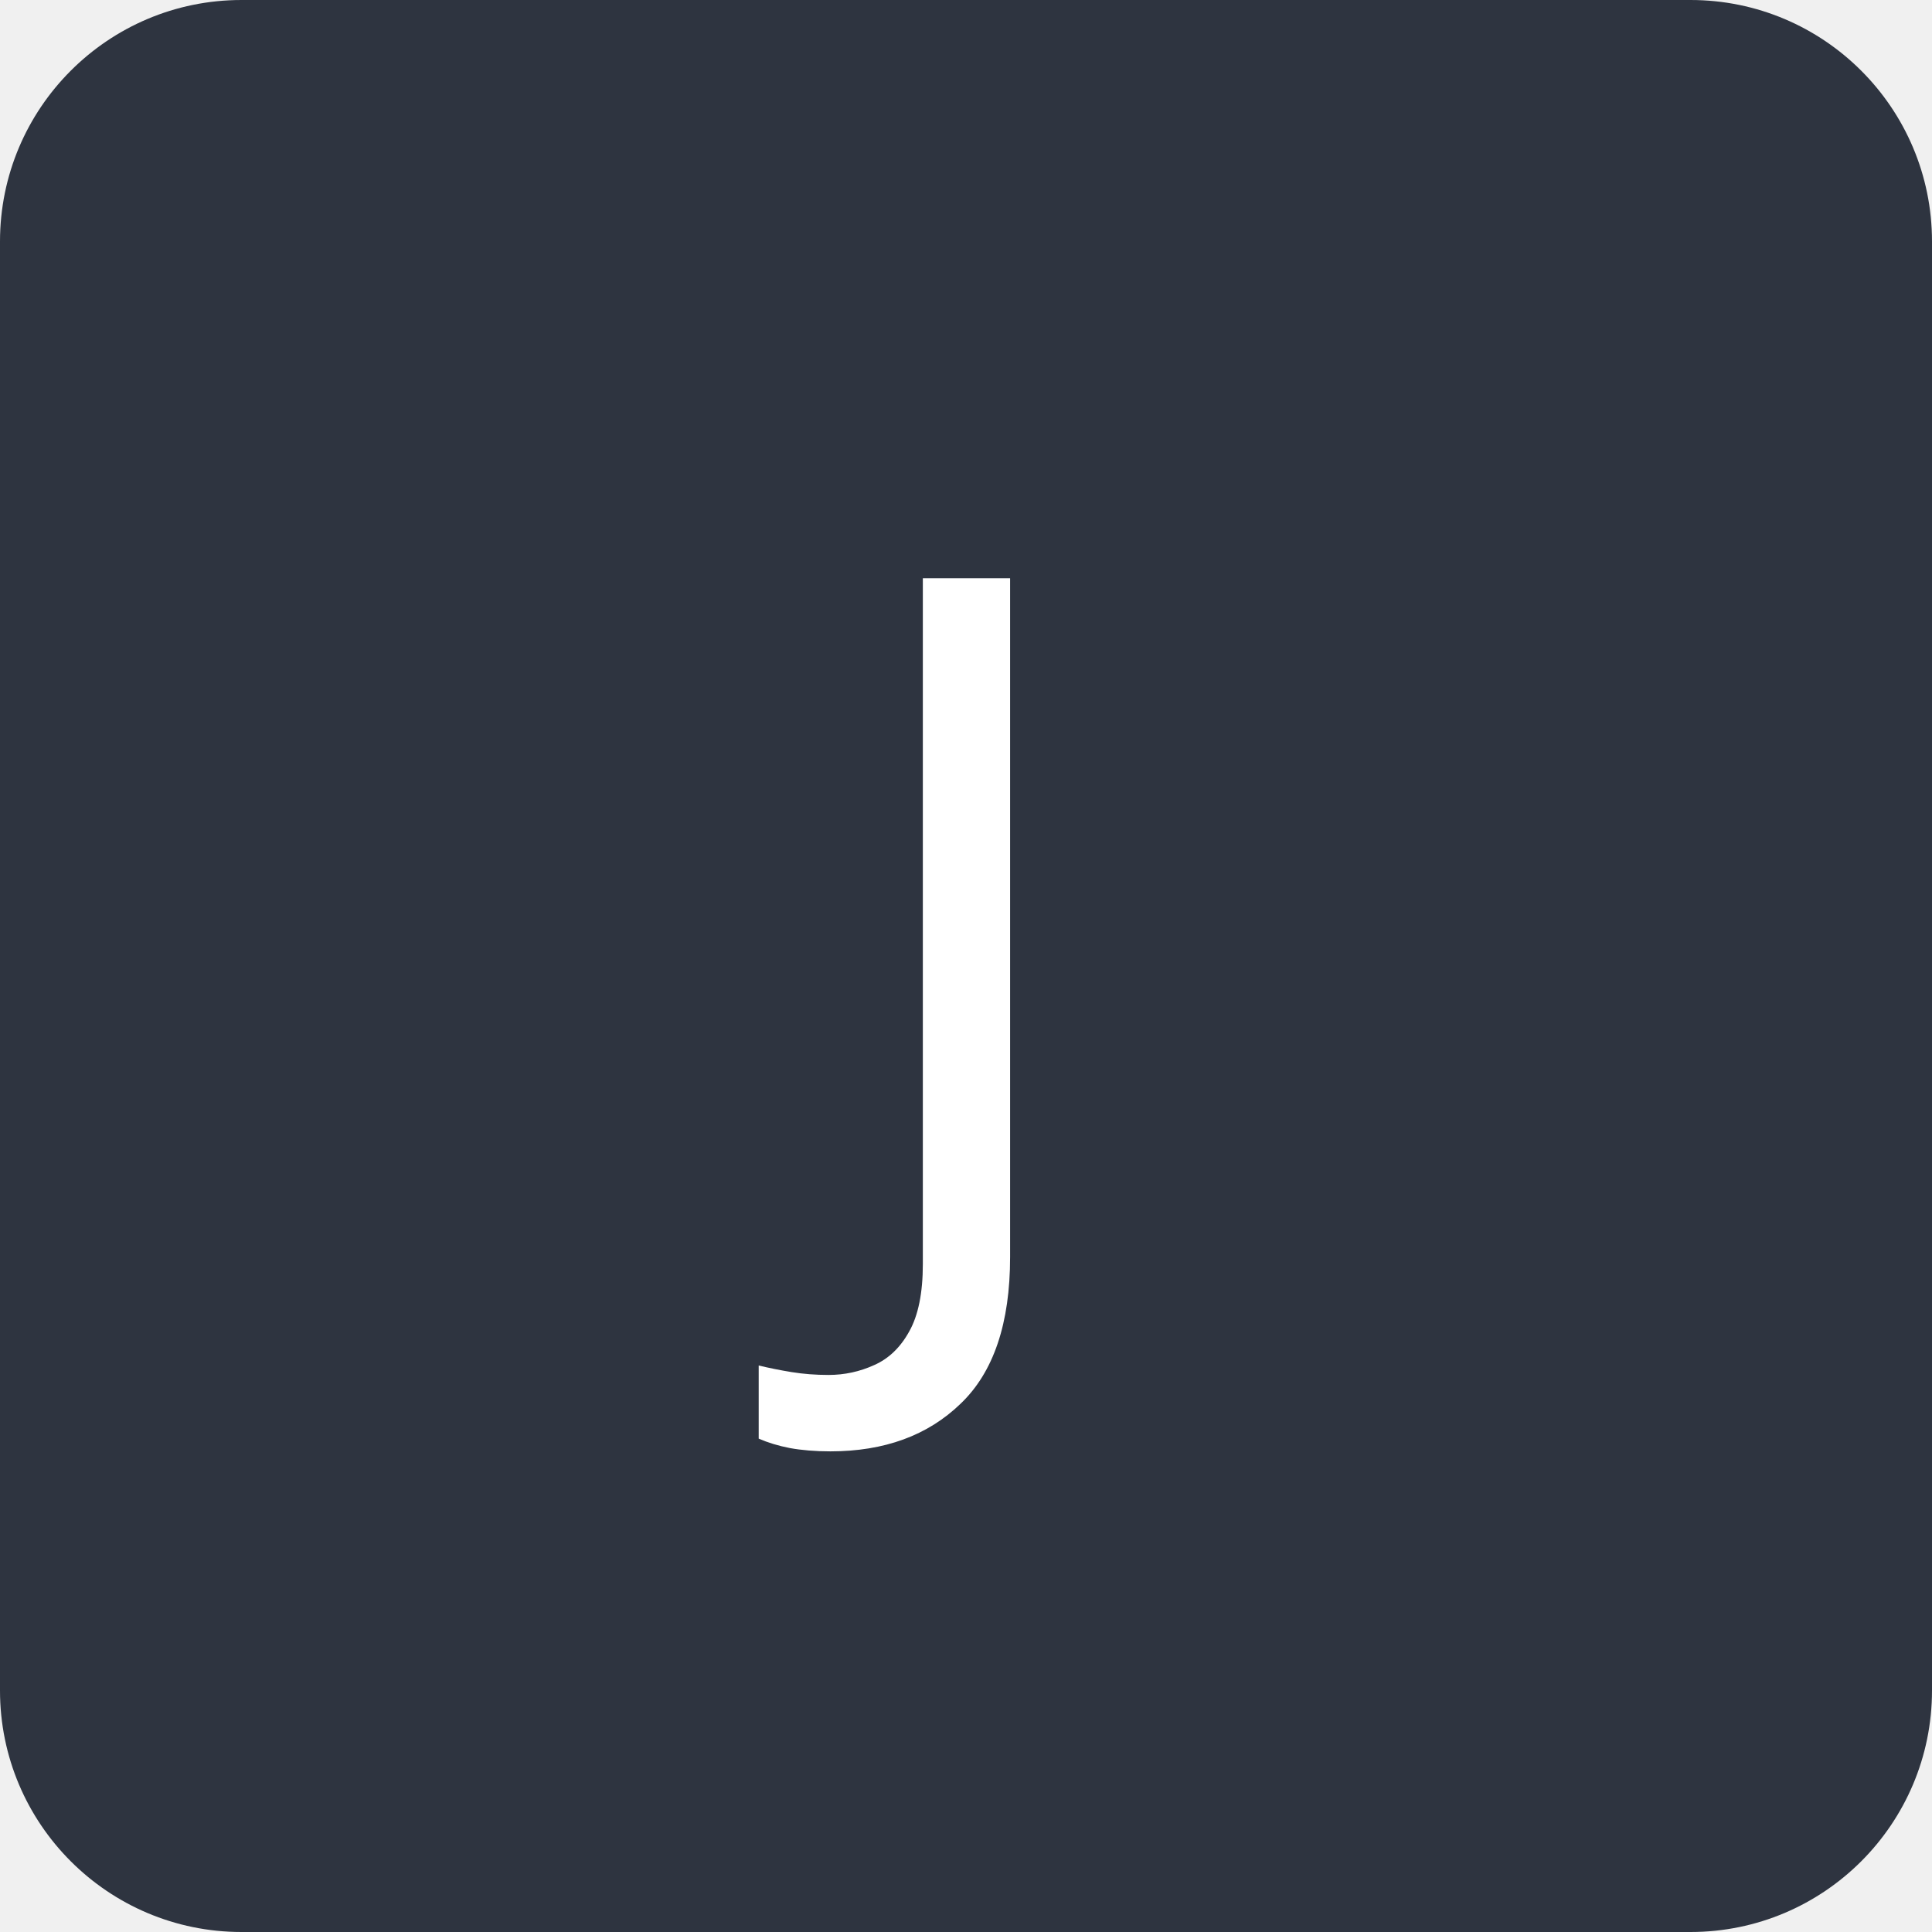
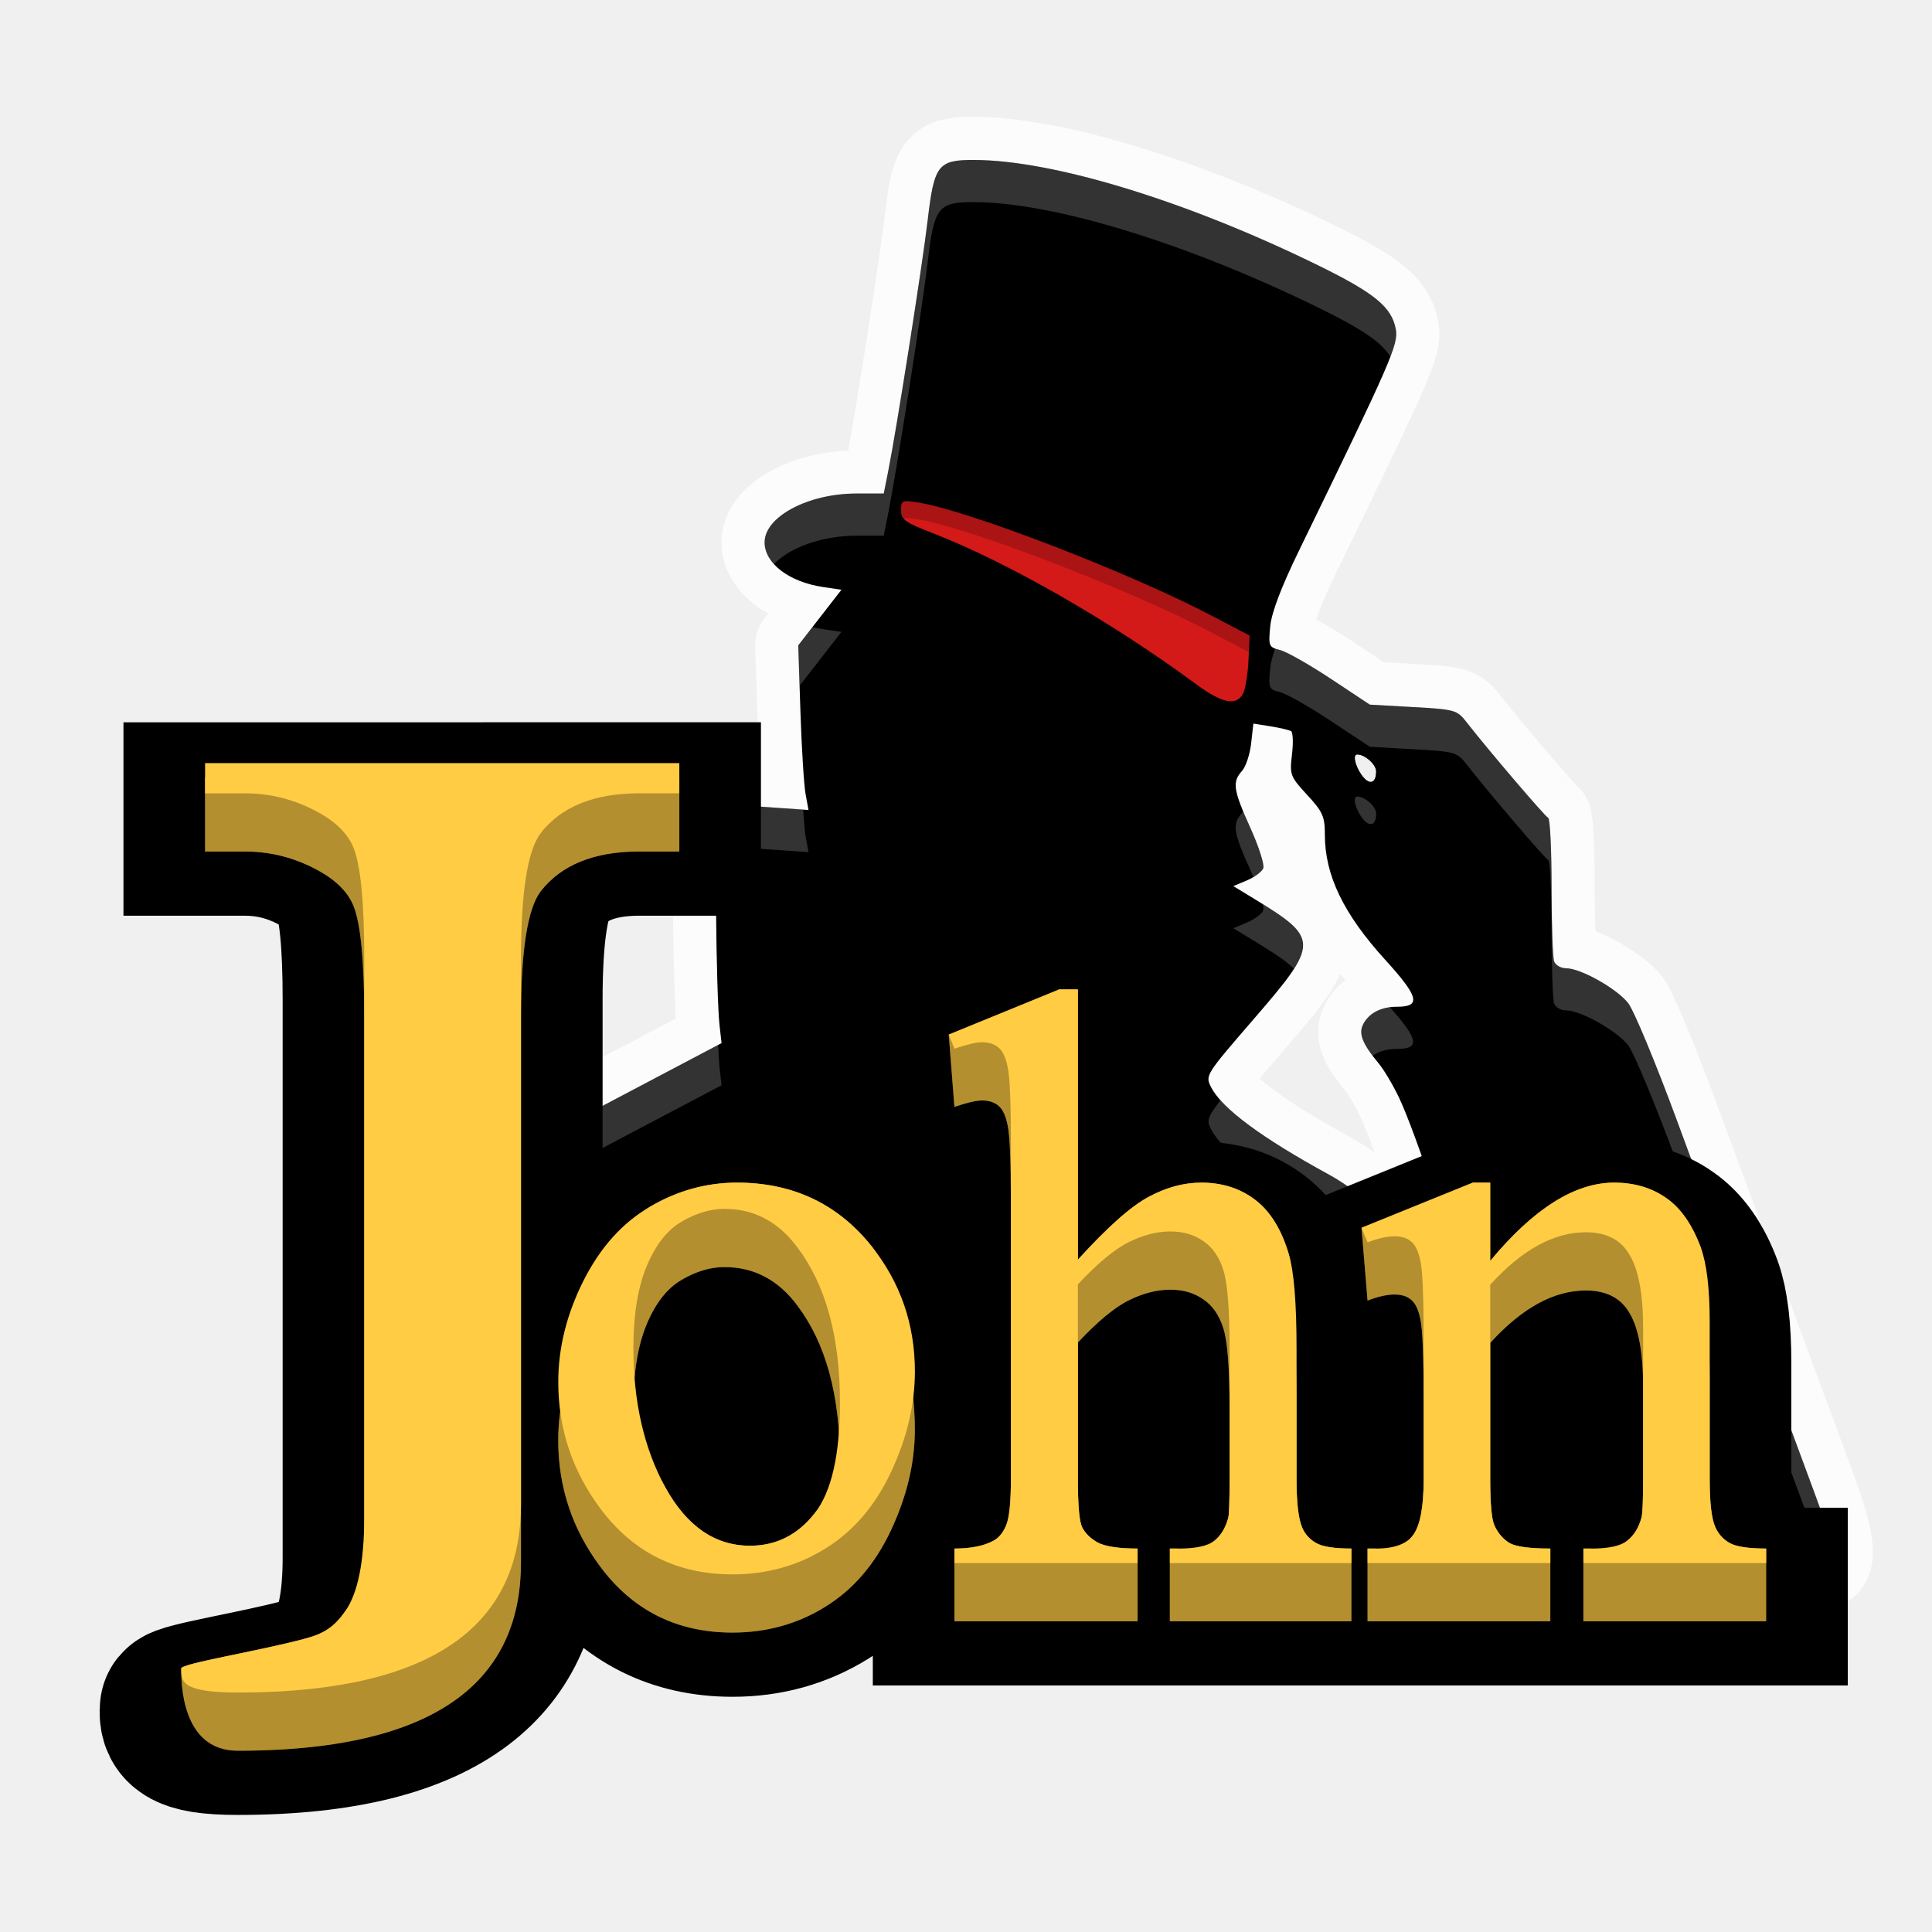
- <svg xmlns="http://www.w3.org/2000/svg" viewBox="0 0 64 64">
-   <rect width="64" height="64" rx="8" ry="8" fill="#2e3440" />
-   <text x="32" y="42" font-size="32" text-anchor="middle" fill="#fff" font-family="sans-serif">J</text>
+ <svg xmlns="http://www.w3.org/2000/svg" version="1.1" viewBox="0 0 512 512">
+   <g transform="matrix(1.1425 0 0 1.1425 -31.116 -15.453)">
+     <g>
+       <path d="m253.07 50.625c-8.259 0-9.154 1.174-10.652 13.962-1.212 10.34-7.194 48.38-9.153 58.208l-1.037 5.208h-6.342c-11.199 0-21.296 5.367-21.296 11.322 0 4.859 5.651 9.186 13.529 10.36l4.294 0.639-10.021 12.897 0.508 15.376c0.279 8.457 0.815 17.049 1.19 19.095l0.682 3.718-8.81-0.616c-13.136-0.92-12.818-1.533-12.628 24.295 0.083 11.259 0.439 23.025 0.791 26.147l0.479 4.245-47.627 25.12 24.731 73.818 249.58 8.589c23.704 11.771 37.318 25.578 26.77-3.364-5.754-15.517-16.899-45.689-31.935-86.457-4.86-13.177-9.912-25.324-11.227-26.993-2.662-3.381-11.024-8.076-14.383-8.076-1.199 0-2.449-0.706-2.78-1.569-0.331-0.863-0.603-8.637-0.603-17.277 0-8.64-0.35-15.858-0.777-16.039-0.741-0.315-14.021-15.875-18.909-22.156-2.237-2.874-2.661-2.996-12.397-3.544l-10.079-0.566-9.027-5.985c-4.965-3.292-10.266-6.295-11.778-6.675-2.621-0.658-2.729-0.915-2.288-5.503 0.307-3.2 2.543-9.085 6.669-17.56 21.48-44.121 23.114-47.862 22.448-51.407-0.951-5.07-4.895-8.32-17.762-14.642-30.559-15.016-61.725-24.57-80.156-24.57zm64.893 130.74 3.982 0.637c2.189 0.35 4.335 0.856 4.768 1.124 0.434 0.268 0.528 2.701 0.207 5.408-0.559 4.72-0.417 5.104 3.521 9.376 3.639 3.948 4.106 5 4.106 9.277 0 9.358 4.352 18.371 13.978 28.949 7.827 8.602 8.412 10.913 2.763 10.913-3.677 0-6.443 1.412-7.824 3.991-1.173 2.192-0.253 4.558 3.55 9.132 1.238 1.488 3.376 5.087 4.753 7.996 3.942 8.332 13.534 37.443 13.534 41.073 0 1.805-0.433 3.282-0.961 3.282-0.528 0-2.713-2.372-4.856-5.272-5.535-7.493-16.372-17.11-23.929-21.235-15.623-8.53-24.823-15.336-27.358-20.24-1.446-2.796-1.419-2.837 9.938-15.973 15.123-17.492 15.125-18.582 0.093-27.746l-4.912-2.994 3.191-1.343c1.755-0.738 3.445-2.002 3.755-2.809 0.31-0.808-1.036-5.013-2.992-9.343-3.986-8.827-4.256-10.661-1.949-13.211 0.883-0.976 1.838-3.848 2.123-6.382zm24.09 7.154c1.803 0 4.398 2.329 4.398 3.945 0 2.889-1.67 3.288-3.404 0.812-1.542-2.201-2.075-4.757-0.994-4.757z" stroke="#fcfcfc" stroke-linejoin="round" stroke-width="20" />
+       <path d="m253.07 50.625c-8.259 0-9.154 1.174-10.652 13.962-1.212 10.34-7.194 48.38-9.153 58.208l-1.037 5.208h-6.342c-11.199 0-21.296 5.367-21.296 11.322 0 4.859 5.651 9.186 13.529 10.36l4.294 0.639-10.021 12.897 0.508 15.376c0.279 8.457 0.815 17.049 1.19 19.095l0.682 3.718-8.81-0.616c-13.136-0.92-12.818-1.533-12.628 24.295 0.083 11.259 0.439 23.025 0.791 26.147l0.479 4.245-47.627 25.12 24.731 102.41h249.58l32.331-3.027c-0.032-4.104-1.411-9.144-5.561-20.336-5.754-15.517-16.899-45.689-31.935-86.457-4.86-13.177-9.912-25.324-11.227-26.993-2.662-3.381-11.024-8.076-14.383-8.076-1.199 0-2.449-0.706-2.78-1.569-0.331-0.863-0.603-8.637-0.603-17.277 0-8.64-0.35-15.858-0.777-16.039-0.741-0.315-14.021-15.875-18.909-22.156-2.237-2.874-2.661-2.996-12.397-3.544l-10.079-0.566-9.027-5.985c-4.965-3.292-10.266-6.295-11.778-6.675-2.621-0.658-2.729-0.915-2.288-5.503 0.307-3.2 2.543-9.085 6.669-17.56 21.48-44.121 23.114-47.862 22.448-51.407-0.951-5.07-4.895-8.32-17.762-14.642-30.559-15.016-61.725-24.57-80.156-24.57zm64.893 130.74 3.982 0.637c2.189 0.35 4.335 0.856 4.768 1.124 0.434 0.268 0.528 2.701 0.207 5.408-0.559 4.72-0.417 5.104 3.521 9.376 3.639 3.948 4.106 5 4.106 9.277 0 9.358 4.352 18.371 13.978 28.949 7.827 8.602 8.412 10.913 2.763 10.913-3.677 0-6.443 1.412-7.824 3.991-1.173 2.192-0.253 4.558 3.55 9.132 1.238 1.488 3.376 5.087 4.753 7.996 3.942 8.332 13.534 37.443 13.534 41.073 0 1.805-0.433 3.282-0.961 3.282s-2.713-2.372-4.856-5.272c-5.535-7.493-16.372-17.11-23.929-21.235-15.623-8.53-24.823-15.336-27.358-20.24-1.446-2.796-1.419-2.837 9.938-15.973 15.123-17.492 15.125-18.582 0.093-27.746l-4.912-2.994 3.191-1.343c1.755-0.738 3.445-2.002 3.755-2.809 0.31-0.808-1.036-5.013-2.992-9.343-3.986-8.827-4.256-10.661-1.949-13.211 0.883-0.976 1.838-3.848 2.123-6.382zm24.09 7.154c1.803 0 4.398 2.329 4.398 3.945 0 2.889-1.67 3.288-3.404 0.812-1.542-2.201-2.075-4.757-0.994-4.757z" stroke-width=".978" />
+       <path d="m253.07 50.625c-8.259 0-9.153 1.175-10.652 13.963-1.212 10.34-7.195 48.38-9.154 58.207l-1.036 5.208h-6.342c-11.199 0-21.297 5.367-21.297 11.321 0 1.806 0.783 3.537 2.169 5.061 3.551-3.796 11.042-6.599 19.128-6.599h6.342l1.036-5.208c1.959-9.828 7.942-47.867 9.154-58.207 1.499-12.788 2.393-13.963 10.652-13.963 18.431 0 49.596 9.555 80.156 24.571 9.846 4.838 14.459 7.879 16.512 11.311 1.41-3.682 1.505-5.093 1.25-6.452-0.951-5.07-4.896-8.319-17.762-14.642-30.559-15.016-61.724-24.571-80.156-24.571zm-37.385 108.35-3.294 4.24 0.31 9.385 4.7-6.051 5.01-6.449-4.293-0.638c-0.839-0.125-1.648-0.294-2.432-0.487zm107.31 4.975c-0.635 1.903-1.012 3.452-1.125 4.631-0.441 4.588-0.334 4.845 2.287 5.503 1.512 0.38 6.814 3.382 11.779 6.674l9.026 5.986 10.081 0.566c9.735 0.547 10.159 0.67 12.397 3.544 4.888 6.281 18.168 21.841 18.908 22.156 0.428 0.182 0.778 7.399 0.778 16.039-1e-5 8.64 0.271 16.413 0.602 17.276 0.331 0.863 1.581 1.571 2.78 1.571 3.359 0 11.722 4.694 14.384 8.075 1.314 1.669 6.365 13.817 11.226 26.994 15.036 40.768 26.182 70.938 31.936 86.455 1.984 5.349 3.319 9.267 4.192 12.375l1.368-1.821c-0.032-4.104-1.41-9.145-5.56-20.337-5.754-15.517-16.899-45.687-31.936-86.455-4.86-13.177-9.911-25.326-11.226-26.994-2.662-3.381-11.025-8.075-14.384-8.075-1.199 0-2.449-0.708-2.78-1.571-0.331-0.863-0.602-8.637-0.602-17.276 0-8.64-0.35-15.857-0.778-16.039-0.741-0.315-14.02-15.875-18.908-22.156-2.237-2.874-2.661-2.997-12.397-3.544l-10.081-0.566-9.026-5.986c-4.965-3.292-10.267-6.294-11.779-6.674-0.474-0.119-0.84-0.231-1.162-0.352zm19.057 34.344c-1.081 0-0.548 2.555 0.994 4.756 1.734 2.476 3.405 2.077 3.405-0.812 0-1.616-2.596-3.944-4.398-3.944zm-142.15 2.18c-6.622 0.088-6.721 3.54-6.582 21.915 0.24-13.057 2.129-12.556 12.643-11.82l8.81 0.615-0.682-3.718c-0.167-0.91-0.364-3.239-0.558-6.151l-7.57-0.529c-2.463-0.172-4.454-0.335-6.061-0.313zm115.71 1.263c-0.098 0.15-0.195 0.287-0.292 0.394-2.307 2.549-2.037 4.384 1.949 13.211 0.25 0.555 0.456 1.082 0.684 1.626 1.149-0.684 2.087-1.489 2.308-2.065 0.31-0.808-1.037-5.013-2.992-9.343-0.667-1.478-1.192-2.699-1.657-3.821zm4.524 21.488c0.156 0.704 0.212 1.23 0.124 1.46-0.31 0.808-2 2.073-3.755 2.811l-3.193 1.341 4.912 2.994c4.26 2.597 7.309 4.546 9.152 6.403 4.307-6.74 1.89-9.343-7.242-15.009zm29.49 23.933c-2.845 0.37-5.001 1.702-6.164 3.875-1.011 1.889-0.454 3.915 2.15 7.364 1.466-1.028 3.394-1.573 5.675-1.573 5.349 0 5.027-2.142-1.66-9.666zm-155.81 8.732-46.839 24.705 1.647 8.913 45.979-24.25-0.478-4.245c-0.106-0.945-0.21-2.849-0.31-5.122zm116.53 12.864c-3.343 4.194-3.126 4.919-2.155 6.796 2.535 4.903 11.735 11.71 27.359 20.239 7.556 4.125 18.394 13.743 23.93 21.235 2.142 2.9 4.327 5.272 4.855 5.272 0.528 0 0.961-1.477 0.961-3.283 0-0.916-0.616-3.462-1.592-6.878-0.928-0.774-2.585-2.674-4.225-4.893-5.535-7.493-16.373-17.11-23.93-21.235-12.669-6.916-21.111-12.699-25.204-17.254z" fill="#fff" opacity=".2" stroke-width=".978" />
+     </g>
+     <path d="m74.805 200v7.005h9.279c6.059 0 11.802 1.515 17.23 4.544 4.039 2.272 6.689 4.986 7.951 8.142 1.641 4.165 2.461 12.745 2.461 25.747v129.32c0 10.603-1.515 17.986-4.544 22.153-2.903 4.166-5.814 5.271-9.466 6.25-10.557 2.829-28.442 5.688-28.442 6.841 0 2.937-0.099 5.577 13.104 5.577 49.295 0 65.701-18.473 65.701-43.659v-126.49c0-15.399 1.515-25.117 4.544-29.157 4.797-6.185 12.434-9.275 22.911-9.275h9.275v-7.005zm198.15 52.484-25.643 10.483 1.311 3.273c2.932-0.998 5.053-1.495 6.363-1.495 1.622 0 2.903 0.403 3.838 1.214 0.998 0.811 1.713 2.342 2.15 4.588 0.499 2.246 0.749 8.265 0.749 18.059v77.578c0 5.365-0.375 8.923-1.123 10.67-0.749 1.747-1.745 2.93-2.993 3.554-2.184 1.185-5.179 1.779-8.985 1.779v3.367h42.486v-3.367c-4.367 0-7.456-0.469-9.265-1.404-1.747-0.998-2.962-2.213-3.648-3.648-0.624-1.435-0.936-5.086-0.936-10.951v-45.29c4.617-4.929 8.577-8.205 11.884-9.827 3.307-1.622 6.489-2.434 9.546-2.434 2.995 0 5.553 0.75 7.674 2.247 2.121 1.435 3.648 3.618 4.584 6.55 0.998 2.932 1.498 9.076 1.498 18.434v30.321c0 4.866-0.094 7.799-0.281 8.797-0.624 2.371-1.714 4.179-3.273 5.427-1.56 1.185-4.336 1.779-8.329 1.779h-1.966v3.367h42.111v-3.367c-3.993 0-6.738-0.437-8.236-1.311-1.497-0.873-2.556-2.057-3.18-3.554-0.873-1.996-1.311-5.71-1.311-11.138v-30.321c0-10.606-0.593-17.902-1.779-21.895-1.684-5.74-4.274-9.953-7.767-12.636-3.494-2.683-7.673-4.022-12.539-4.022-4.055 0-8.109 1.09-12.164 3.273-4.055 2.121-9.546 6.988-16.471 14.599v-62.697zm-74.772 44.826c-7.112 0-13.849 1.871-20.213 5.614-6.364 3.681-11.511 9.422-15.441 17.22-3.868 7.736-5.801 15.532-5.801 23.392 0 10.793 3.214 20.526 9.64 29.198 7.611 10.294 17.872 15.441 30.785 15.441 7.923 0 15.098-1.996 21.523-5.989 6.488-3.993 11.573-9.921 15.254-17.782 3.681-7.861 5.521-15.626 5.521-23.299 0-10.918-3.336-20.588-10.011-29.011-7.861-9.857-18.28-14.786-31.258-14.786zm170.7 0-25.827 10.479 1.401 3.37c2.433-0.936 4.526-1.404 6.273-1.404 1.622 0 2.899 0.406 3.835 1.217 0.998 0.811 1.717 2.338 2.153 4.584 0.499 2.246 0.749 8.518 0.749 18.812v31.815c0 6.239-0.781 10.48-2.341 12.726-1.497 2.184-4.43 3.277-8.797 3.277h-1.872v3.367h42.391v-3.367c-4.679 0-7.796-0.406-9.356-1.217-1.497-0.873-2.684-2.213-3.558-4.022-0.686-1.373-1.03-4.962-1.03-10.763v-45.197c7.362-8.11 14.755-12.168 22.178-12.168 4.804 0 8.205 1.781 10.202 5.337 2.059 3.494 3.086 9.137 3.086 16.936v35.092c0 4.929-0.125 7.862-0.374 8.797-0.624 2.371-1.745 4.179-3.367 5.427-1.56 1.185-4.336 1.779-8.329 1.779h-1.779v3.367h42.391v-3.367c-4.117 0-6.954-0.437-8.513-1.311-1.497-0.873-2.591-2.088-3.277-3.648-0.873-1.934-1.311-5.617-1.311-11.044v-36.591c0-7.736-0.684-13.474-2.056-17.217-1.996-5.365-4.679-9.204-8.048-11.512-3.369-2.371-7.395-3.554-12.074-3.554-9.108 0-18.685 6.05-28.729 18.154v-18.154zm-173.58 6.082c6.862 0 12.506 2.995 16.936 8.985 6.551 8.734 9.827 20.713 9.827 35.936 0 12.165-1.965 20.742-5.895 25.734-3.93 4.991-8.922 7.487-14.973 7.487-8.11 0-14.66-4.523-19.651-13.569-4.928-9.046-7.393-19.81-7.393-32.287 0-7.736 1.028-14.067 3.086-18.996 2.059-4.928 4.742-8.358 8.048-10.292 3.369-1.996 6.708-2.996 10.014-2.996z" fill="#fc4" stroke="#000" stroke-width="37.863" />
+     <g stroke-width="1.688">
+       <path d="m74.802 193.91v17.133h9.283c6.059 0 11.799 1.514 17.227 4.543 4.039 2.272 6.689 4.988 7.951 8.143 1.641 4.165 2.464 12.746 2.464 25.748v129.32c0 10.603-1.514 4.48-4.543 8.646-2.903 4.166-5.816 5.27-9.468 6.249-10.557 2.829-28.444 5.686-28.444 6.839 0 2.937-0.098 19.087 13.105 19.087 49.295 0 65.702-18.474 65.702-43.659v-126.49c0-15.399 1.514-25.117 4.543-29.155 4.797-6.185 12.434-9.276 22.91-9.276h9.276v-17.133zm202.45 49.106-4.304 4e-3 -25.643 10.482 1.315 16.779c2.932-0.998 5.053-1.496 6.364-1.496 1.622 0 2.9 0.402 3.836 1.213 0.998 0.811 1.714 2.345 2.15 4.591 0.499 2.246 0.748 8.262 0.748 18.056v64.071c0 5.365-0.374 8.924-1.122 10.671-0.749 1.747-1.745 2.929-2.993 3.553-2.184 1.185-5.177 1.783-8.982 1.783v16.873h42.486v-16.873c-4.367 0-7.456-0.47-9.266-1.405-1.747-0.998-2.964-2.216-3.65-3.65-0.624-1.435-0.937-5.087-0.937-10.951v-31.781c4.617-4.929 8.578-8.21 11.885-9.832 3.307-1.622 6.492-2.43 9.549-2.43 2.995 0 5.55 0.747 7.671 2.245 2.121 1.435 3.648 3.62 4.584 6.552 0.998 2.932 1.496 9.075 1.496 18.434v16.812c0 4.866-0.092 7.799-0.28 8.797-0.624 2.371-1.717 4.182-3.276 5.43-1.56 1.185-6.319 5.23-8.329 1.78h-1.965v16.873h42.112v-16.873c-3.993 0-6.737-0.438-8.234-1.311-1.497-0.873-2.558-2.059-3.182-3.556-0.873-1.996-1.311-5.712-1.311-11.14v-16.812c0-10.606-0.594-31.412-1.78-35.404-1.684-5.74-4.272-9.954-7.766-12.636-3.494-2.683-7.672-4.021-12.538-4.021-4.055 0-8.109 1.089-12.164 3.273-4.055 2.121-9.547 6.99-16.472 14.601zm-79.077 44.825c-7.111 6.1e-4 -13.847 1.873-20.21 5.615-6.363 3.681-11.51 22.928-15.441 30.726-3.868 7.736-5.804 15.532-5.804 23.392 0 10.793 3.214 20.527 9.64 29.199 7.611 10.294 17.87 15.44 30.783 15.44 7.923 0 15.099-1.993 21.524-5.986 6.488-3.993 11.574-9.923 15.255-17.783 3.681-7.861 5.518-15.627 5.518-23.301 0-10.918-3.335-34.094-10.011-42.516-7.86-9.856-18.276-14.786-31.252-14.787zm170.7 0-25.829 10.479 1.402 16.88c2.433-0.936 4.526-1.405 6.273-1.405 1.622 0 2.903 0.406 3.839 1.217 0.998 0.811 1.714 2.338 2.15 4.584 0.499 2.246 0.748 8.517 0.748 18.811v18.312c0 6.239-0.78 10.481-2.339 12.727-1.497 2.184-6.679 7.095-8.797 3.276h-1.874v16.873h42.391v-16.873c-4.679 0-7.797-0.409-9.357-1.22-1.497-0.873-2.683-2.212-3.556-4.021-0.686-1.373-1.028-4.96-1.028-10.762v-31.69c7.362-8.11 14.754-12.168 22.178-12.168 4.804 0 8.203 1.78 10.199 5.336 2.059 3.494 3.087 9.139 3.087 16.937v21.585c0 4.929-0.128 7.861-0.378 8.797-0.624 2.371-1.742 4.179-3.364 5.427-1.56 1.185-6.468 5.312-8.329 1.78h-1.78v16.873h42.391v-16.873c-4.117 0-6.954-0.438-8.514-1.311-1.497-0.873-2.587-2.087-3.273-3.647-0.873-1.934-1.315-5.618-1.315-11.045v-23.085c0-7.736-0.683-26.98-2.056-30.723-1.996-5.365-4.677-9.206-8.046-11.514-3.369-2.371-7.398-3.556-12.077-3.556-9.108 0-18.686 6.054-28.731 18.157v-18.157zm-173.58 19.59v4e-3c6.862 0 12.511 2.993 16.94 8.982 6.551 8.734 9.825 20.711 9.825 35.933 0 12.165-1.965 7.237-5.895 12.228-3.93 4.991-8.924 7.489-14.975 7.489-8.11 0-14.656-4.524-19.647-13.57-4.929-9.046-7.398-6.303-7.398-18.781 0-7.736 1.029-14.068 3.087-18.996 2.059-4.928 4.742-8.356 8.049-10.29 3.369-1.996 6.707-3 10.014-3z" fill="#fc4" />
+       <path d="m74.802 193.91v17.133h9.283c6.059 0 11.799 1.514 17.227 4.543 4.039 2.272 6.689 4.988 7.951 8.143 1.641 4.165 2.464 12.746 2.464 25.748v129.32c0 10.603-1.514 4.48-4.543 8.646-2.903 4.166-5.816 5.27-9.468 6.249-10.557 2.829-28.444 5.686-28.444 6.839 0 2.937-0.098 19.087 13.105 19.087 49.295 0 65.702-18.474 65.702-43.659v-126.49c0-15.399 1.514-25.117 4.543-29.155 4.797-6.185 12.434-9.276 22.91-9.276h9.276v-17.133zm202.45 49.106-4.304 4e-3 -25.643 10.482 1.315 16.779c2.932-0.998 5.053-1.496 6.364-1.496 1.622 0 2.9 0.402 3.836 1.213 0.998 0.811 1.714 2.345 2.15 4.591 0.499 2.246 0.748 8.262 0.748 18.056v64.071c0 5.365-0.374 8.924-1.122 10.671-0.749 1.747-1.745 2.929-2.993 3.553-2.184 1.185-5.177 1.783-8.982 1.783v16.873h42.486v-16.873c-4.367 0-7.456-0.47-9.266-1.405-1.747-0.998-2.964-2.216-3.65-3.65-0.624-1.435-0.937-5.087-0.937-10.951v-31.781c4.617-4.929 8.578-8.21 11.885-9.832 3.307-1.622 6.492-2.43 9.549-2.43 2.995 0 5.55 0.747 7.671 2.245 2.121 1.435 3.648 3.62 4.584 6.552 0.998 2.932 1.496 9.075 1.496 18.434v16.812c0 4.866-0.092 7.799-0.28 8.797-0.624 2.371-1.717 4.182-3.276 5.43-1.56 1.185-4.336 1.78-8.329 1.78h-1.965v16.873h42.112v-16.873c-3.993 0-6.737-0.438-8.234-1.311-1.497-0.873-2.558-2.059-3.182-3.556-0.873-1.996-1.311-5.712-1.311-11.14v-16.812c0-10.606-0.594-31.412-1.78-35.404-1.684-5.74-4.272-9.954-7.766-12.636-3.494-2.683-7.672-4.021-12.538-4.021-4.055 0-8.109 1.089-12.164 3.273-4.055 2.121-9.547 6.99-16.472 14.601zm-79.077 44.825c-7.111 6.1e-4 -13.847 1.873-20.21 5.615-6.363 3.681-11.51 22.928-15.441 30.726-3.868 7.736-5.804 15.532-5.804 23.392 0 10.793 3.214 20.527 9.64 29.199 7.611 10.294 17.87 15.44 30.783 15.44 7.923 0 15.099-1.993 21.524-5.986 6.488-3.993 11.574-9.923 15.255-17.783 3.681-7.861 5.518-15.627 5.518-23.301 0-10.918-3.335-34.094-10.011-42.516-7.86-9.856-18.276-14.786-31.252-14.787zm170.7 0-25.829 10.479 1.402 16.88c2.433-0.936 4.526-1.405 6.273-1.405 1.622 0 2.903 0.406 3.839 1.217 0.998 0.811 1.714 2.338 2.15 4.584 0.499 2.246 0.748 8.517 0.748 18.811v18.312c0 6.239-0.78 10.481-2.339 12.727-1.497 2.184-6.679 7.095-8.797 3.276h-1.874v16.873h42.391v-16.873c-4.679 0-7.797-0.409-9.357-1.22-1.497-0.873-2.683-2.212-3.556-4.021-0.686-1.373-1.028-4.96-1.028-10.762v-31.69c7.362-8.11 14.754-12.168 22.178-12.168 4.804 0 8.203 1.78 10.199 5.336 2.059 3.494 3.087 9.139 3.087 16.937v21.585c0 4.929-0.128 7.861-0.378 8.797-0.624 2.371-1.742 4.179-3.364 5.427-1.56 1.185-4.336 1.78-8.329 1.78h-1.78v16.873h42.391v-16.873c-4.117 0-6.954-0.438-8.514-1.311-1.497-0.873-2.587-2.087-3.273-3.647-0.873-1.934-1.315-5.618-1.315-11.045v-23.085c0-7.736-0.683-26.98-2.056-30.723-1.996-5.365-4.677-9.206-8.046-11.514-3.369-2.371-7.398-3.556-12.077-3.556-9.108 0-18.686 6.054-28.731 18.157v-18.157zm-173.58 19.59v4e-3c6.862 0 12.511 2.993 16.94 8.982 6.551 8.734 9.825 20.711 9.825 35.933 0 12.165-1.965 7.237-5.895 12.228-3.93 4.991-8.924 7.489-14.975 7.489-8.11 0-14.656-4.524-19.647-13.57-4.929-9.046-7.398-6.303-7.398-18.781 0-7.736 1.029-14.068 3.087-18.996 2.059-4.928 4.742-8.356 8.049-10.29 3.369-1.996 6.707-3 10.014-3z" opacity=".3" />
+       <path d="m74.805 190.54v7.005h9.279c6.059 0 11.802 1.515 17.23 4.544 4.039 2.272 6.689 4.986 7.951 8.142 1.641 4.165 2.461 12.745 2.461 25.747v129.32c0 10.603-1.515 17.986-4.544 22.153-2.903 4.166-5.814 5.271-9.466 6.25-10.557 2.829-28.442 5.688-28.442 6.841 0 2.937-0.099 5.577 13.104 5.577 49.295 0 65.701-18.473 65.701-43.659v-126.49c0-15.399 1.515-25.117 4.544-29.157 4.797-6.185 12.434-9.275 22.911-9.275h9.275v-7.005zm198.15 52.484-25.643 10.483 1.311 3.273c2.932-0.998 5.053-1.495 6.363-1.495 1.622 0 2.903 0.403 3.838 1.214 0.998 0.811 1.713 2.342 2.15 4.588 0.499 2.246 0.749 8.265 0.749 18.059v77.577c0 5.365-0.375 8.923-1.123 10.67-0.749 1.747-1.745 2.93-2.993 3.554-2.184 1.185-5.179 1.779-8.985 1.779v3.367h42.486v-3.367c-4.367 0-7.456-0.469-9.265-1.404-1.747-0.998-2.962-2.213-3.648-3.648-0.624-1.435-0.936-5.086-0.936-10.951v-45.29c4.617-4.929 8.577-8.205 11.884-9.827 3.307-1.622 6.489-2.434 9.546-2.434 2.995 0 5.553 0.75 7.674 2.247 2.121 1.435 3.648 3.618 4.584 6.55 0.998 2.932 1.498 9.076 1.498 18.434v30.321c0 4.866-0.094 7.799-0.281 8.797-0.624 2.371-1.714 4.179-3.273 5.427-1.56 1.185-4.336 1.779-8.329 1.779h-1.966v3.367h42.111v-3.367c-3.993 0-6.738-0.437-8.236-1.311-1.497-0.873-2.556-2.057-3.18-3.554-0.873-1.996-1.311-5.71-1.311-11.138v-30.321c0-10.606-0.593-17.902-1.779-21.895-1.684-5.74-4.274-9.953-7.767-12.636-3.494-2.683-7.673-4.022-12.539-4.022-4.055 0-8.109 1.09-12.164 3.273-4.055 2.121-9.546 6.988-16.471 14.599v-62.697zm-74.772 44.826c-7.112 0-13.849 1.871-20.213 5.614-6.364 3.681-11.511 9.422-15.441 17.22-3.868 7.736-5.801 15.532-5.801 23.392 0 10.793 3.214 20.525 9.64 29.198 7.611 10.294 17.872 15.441 30.785 15.441 7.923 0 15.098-1.996 21.523-5.989 6.488-3.993 11.573-9.921 15.254-17.782 3.681-7.861 5.521-15.626 5.521-23.299 0-10.918-3.336-20.588-10.011-29.011-7.861-9.857-18.28-14.786-31.258-14.786zm170.7 0-25.827 10.479 1.401 3.37c2.433-0.936 4.526-1.404 6.273-1.404 1.622 0 2.899 0.406 3.835 1.217 0.998 0.811 1.717 2.338 2.153 4.584 0.499 2.246 0.749 8.518 0.749 18.812v31.815c0 6.239-0.781 10.48-2.341 12.726-1.497 2.184-4.43 3.277-8.797 3.277h-1.872v3.367h42.391v-3.367c-4.679 0-7.796-0.406-9.356-1.217-1.497-0.873-2.684-2.213-3.558-4.022-0.686-1.373-1.03-4.962-1.03-10.763v-45.197c7.362-8.11 14.755-12.168 22.178-12.168 4.804 0 8.205 1.781 10.202 5.337 2.059 3.494 3.086 9.137 3.086 16.936v35.092c0 4.929-0.125 7.862-0.374 8.797-0.624 2.371-1.745 4.179-3.367 5.427-1.56 1.185-4.336 1.779-8.329 1.779h-1.779v3.367h42.391v-3.367c-4.117 0-6.954-0.437-8.513-1.311-1.497-0.873-2.591-2.088-3.277-3.648-0.873-1.934-1.311-5.617-1.311-11.044v-36.591c0-7.736-0.684-13.474-2.056-17.217-1.996-5.365-4.679-9.204-8.048-11.512-3.369-2.371-7.395-3.554-12.074-3.554-9.108 0-18.685 6.05-28.729 18.154v-18.154zm-173.58 6.082c6.862 0 12.506 2.995 16.936 8.985 6.551 8.734 9.827 20.713 9.827 35.936 0 12.165-1.965 20.742-5.895 25.734-3.93 4.991-8.922 7.487-14.973 7.487-8.11 0-14.66-4.523-19.651-13.569-4.928-9.046-7.393-19.81-7.393-32.287 0-7.736 1.028-14.067 3.086-18.996 2.059-4.928 4.742-8.358 8.048-10.292 3.369-1.996 6.708-2.996 10.014-2.996z" fill="#fc4" />
+     </g>
+     <path d="m315.55 174.45c0.555-1.037 1.129-4.497 1.275-7.688l0.266-5.803-8.928-4.678c-18.973-9.941-56.264-24.321-67.896-26.181-3.794-0.607-4.027-0.503-4.027 1.806 0 2.125 0.955 2.819 7.192 5.226 17.415 6.723 41.629 20.6 61.258 35.106 5.989 4.426 9.312 5.103 10.86 2.211z" fill="#d41919" stroke-width=".992" />
+     <path d="m237.32 129.79c-0.994 0.085-1.085 0.668-1.085 2.111 0 0.779 0.13 1.365 0.6 1.915 0.534-0.234 1.538-0.109 3.426 0.193 11.632 1.86 48.924 16.239 67.896 26.181l8.753 4.586 0.176-3.821-8.929-4.677c-18.973-9.941-56.264-24.32-67.896-26.181-1.423-0.228-2.344-0.357-2.941-0.306z" opacity=".2" stroke-width=".992" />
+   </g>
</svg>
